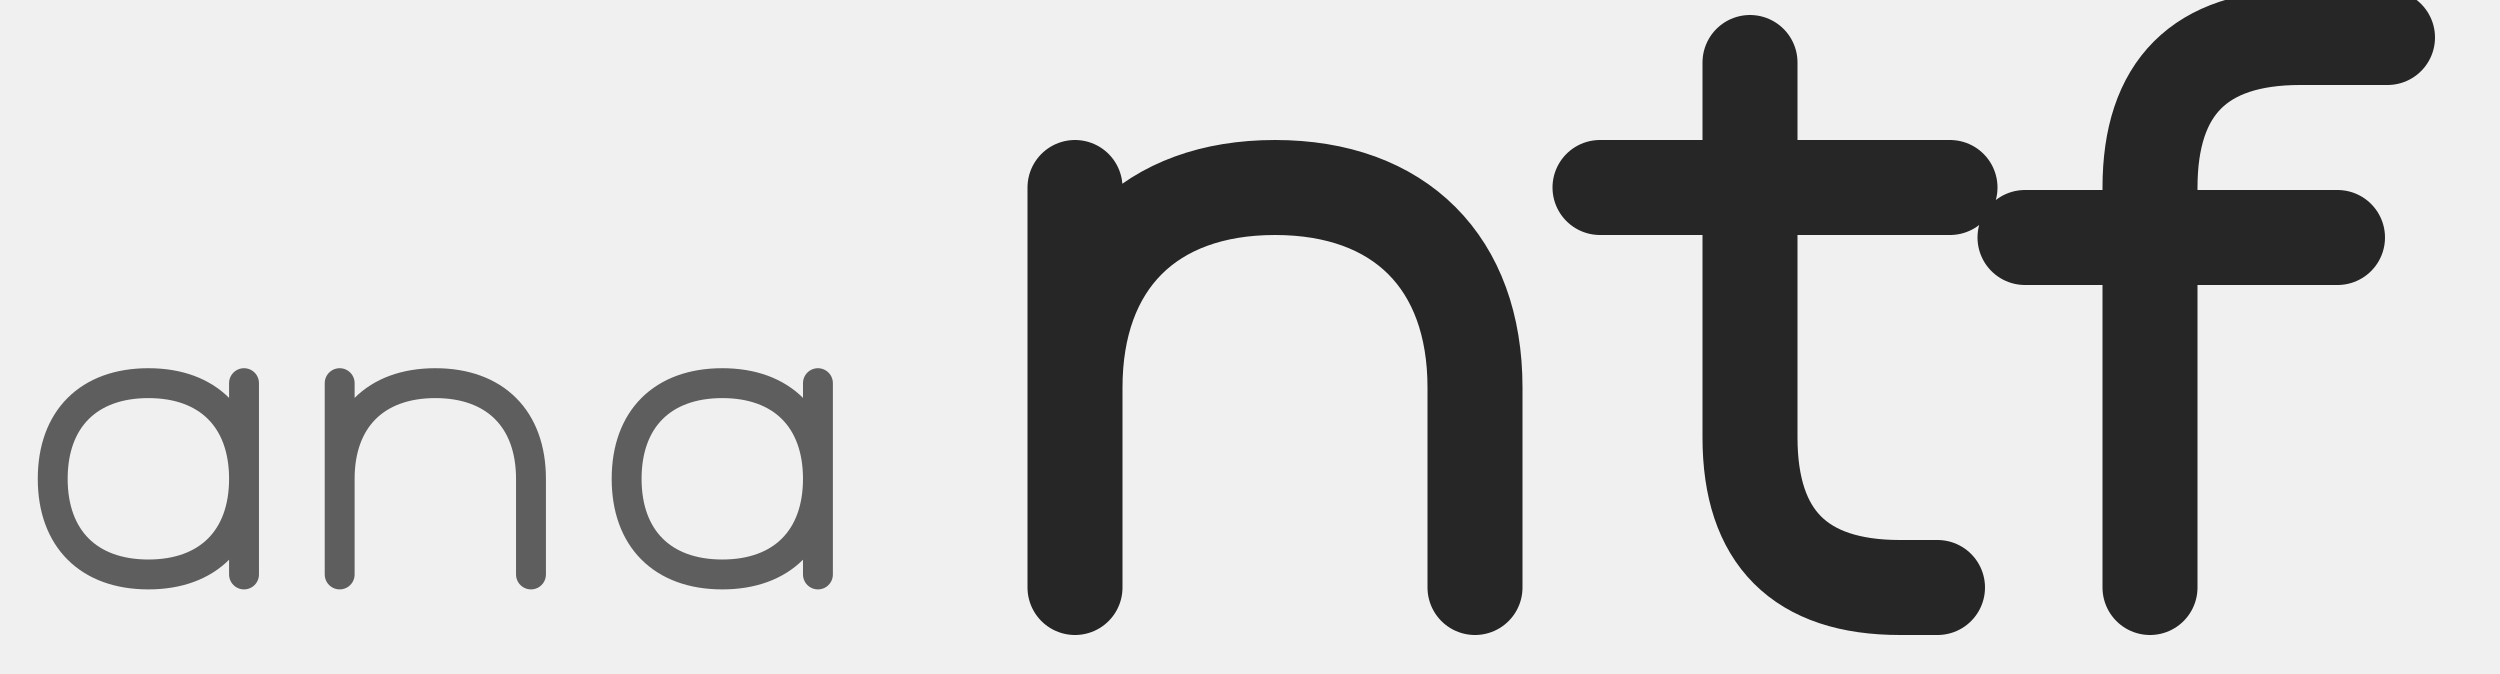
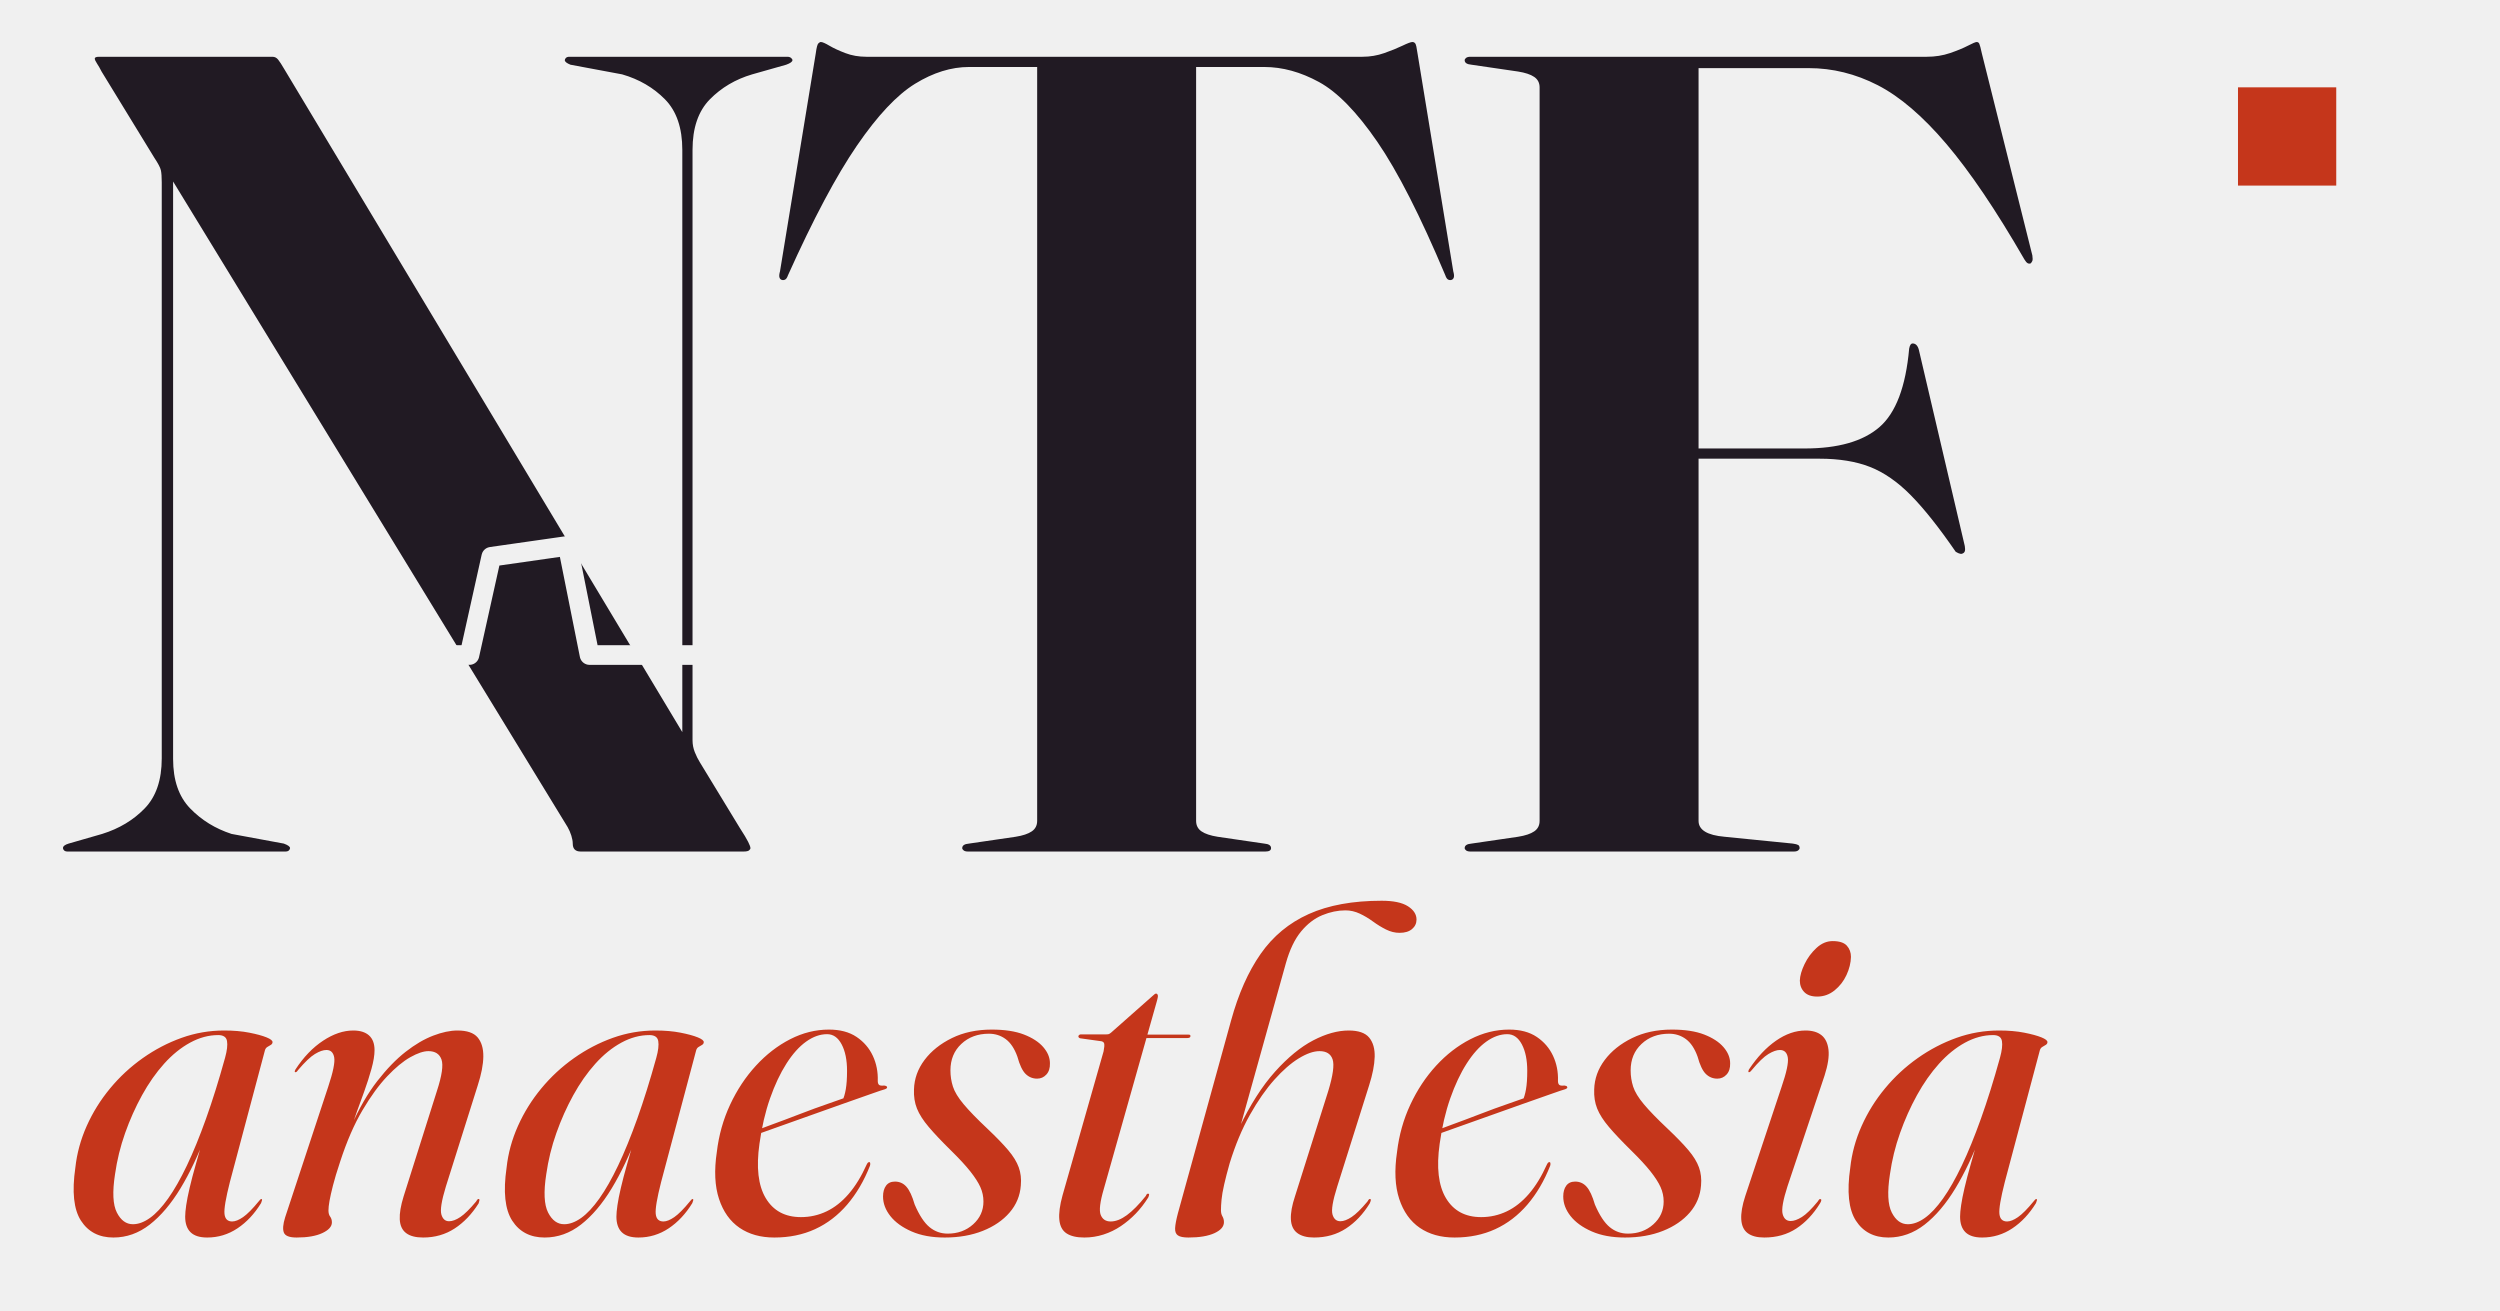
- <svg xmlns="http://www.w3.org/2000/svg" viewBox="0 0 230 62" color="#262626" role="img" aria-label="ana ntf">
-   <g fill="none" stroke="currentColor" stroke-linecap="round" stroke-linejoin="round">
-     <path d="M39 31C39 21 33 15 23 15S7 21 7 31s6 16 16 16 16-6 16-16V15M39 31v16 M55 47V15m0 16c0-10 6-16 16-16s16 6 16 16v16 M135 31c0-10-6-16-16-16s-16 6-16 16 6 16 16 16 16-6 16-16V15m0 16v16" transform="translate(1 27) scale(.55)" stroke-width="5" opacity=".72" />
-     <path d="M166 47V15m0 16c0-10 6-16 16-16s16 6 16 16v16M220 5v30q0 12 12 12h3M208 15h28M252 47V15q0-12 12-12h7M242 19h25" transform="translate(92 0) scale(1.15) translate(-160 0)" stroke-width="7.6" />
-   </g>
+ <svg xmlns="http://www.w3.org/2000/svg" viewBox="0 0 229 120" role="img" aria-label="NTF Anaesthesia">
+   <defs>
+     <mask id="ntf-breath" maskUnits="userSpaceOnUse" x="0" y="0" width="229" height="120">
+       <rect width="229" height="120" fill="white" />
+       <path d="M35 73 H43 L45 64 L52 63 L54 73 H66" fill="none" stroke="black" stroke-width="1.8" stroke-linejoin="round" />
+     </mask>
+   </defs>
+   <path mask="url(#ntf-breath)" fill="#211a23" transform="translate(0 -13)" d="M26.568 90.688Q26.568 90.792 26.464 90.896Q26.36 91.0 26.152 91.0H6.184Q5.976 91.0 5.872 90.896Q5.768 90.792 5.768 90.688Q5.768 90.428 6.288 90.272L9.356 89.388Q11.696 88.66 13.256 87.048Q14.816 85.436 14.816 82.472V29.692Q14.816 28.964 14.738 28.6Q14.66 28.236 14.14 27.456L9.304 19.552Q9.096 19.136 8.888 18.824Q8.68 18.512 8.68 18.356Q8.68 18.304 8.758 18.252Q8.836 18.2 9.096 18.2H24.956Q25.268 18.2 25.476 18.46Q25.684 18.72 26.048 19.344L63.228 81.276L62.5 82.784V26.728Q62.5 23.712 60.914 22.1Q59.328 20.488 56.988 19.812L52.256 18.928Q51.736 18.72 51.736 18.512Q51.736 18.408 51.84 18.304Q51.944 18.2 52.152 18.2H72.12Q72.328 18.2 72.458 18.304Q72.588 18.408 72.588 18.512Q72.588 18.72 72.016 18.928L68.896 19.812Q66.608 20.488 65.022 22.1Q63.436 23.712 63.436 26.728V80.808Q63.436 81.38 63.644 81.9Q63.852 82.42 64.112 82.836L67.752 88.816Q68.324 89.7 68.532 90.116Q68.74 90.532 68.74 90.688Q68.74 90.792 68.61 90.896Q68.48 91.0 68.116 91.0H53.192Q52.464 91.0 52.464 90.272Q52.464 89.96 52.334 89.544Q52.204 89.128 51.996 88.764L13.672 26.052H15.856V82.524Q15.856 85.436 17.416 87.048Q18.976 88.66 21.212 89.388L25.996 90.272Q26.568 90.48 26.568 90.688Z M79.352 18.2H124.8Q125.84 18.2 126.802 17.862Q127.764 17.524 128.466 17.186Q129.168 16.848 129.376 16.848Q129.532 16.848 129.636 16.978Q129.74 17.108 129.844 17.888L133.12 37.856Q133.224 38.22 133.172 38.402Q133.12 38.584 132.964 38.636Q132.808 38.688 132.652 38.61Q132.496 38.532 132.392 38.22Q128.96 30.056 126.152 25.974Q123.344 21.892 120.822 20.514Q118.3 19.136 115.804 19.136H109.564V88.192Q109.564 88.816 110.058 89.154Q110.552 89.492 111.54 89.648L115.804 90.272Q116.428 90.324 116.428 90.688Q116.428 91.0 115.908 91.0H88.66Q88.4 91.0 88.27 90.896Q88.14 90.792 88.14 90.688Q88.14 90.324 88.764 90.272L93.028 89.648Q94.016 89.492 94.51 89.154Q95.004 88.816 95.004 88.192V19.136H88.764Q86.32 19.136 83.824 20.67Q81.328 22.204 78.494 26.338Q75.66 30.472 72.176 38.22Q72.072 38.532 71.916 38.61Q71.76 38.688 71.604 38.636Q71.448 38.584 71.396 38.402Q71.344 38.22 71.448 37.856L74.724 17.888Q74.828 17.108 74.958 16.978Q75.088 16.848 75.192 16.848Q75.4 16.848 75.972 17.186Q76.544 17.524 77.428 17.862Q78.312 18.2 79.352 18.2Z M176.492 18.2Q177.636 18.2 178.624 17.862Q179.612 17.524 180.262 17.186Q180.912 16.848 181.068 16.848Q181.224 16.848 181.302 17.004Q181.38 17.16 181.536 17.888L186.164 36.4Q186.216 36.764 186.164 36.894Q186.112 37.024 186.008 37.128Q185.852 37.18 185.722 37.102Q185.592 37.024 185.436 36.764Q181.536 30.004 178.286 26.182Q175.036 22.36 171.994 20.8Q168.952 19.24 165.676 19.24H155.588V88.192Q155.588 88.816 156.186 89.18Q156.784 89.544 157.98 89.648L164.22 90.272Q164.584 90.324 164.714 90.402Q164.844 90.48 164.844 90.688Q164.844 90.792 164.714 90.896Q164.584 91.0 164.324 91.0H134.684Q134.424 91.0 134.294 90.896Q134.164 90.792 134.164 90.688Q134.164 90.324 134.788 90.272L139.052 89.648Q140.04 89.492 140.534 89.154Q141.028 88.816 141.028 88.192V21.008Q141.028 20.384 140.534 20.046Q140.04 19.708 139.052 19.552L134.788 18.928Q134.164 18.876 134.164 18.512Q134.164 18.408 134.294 18.304Q134.424 18.2 134.684 18.2ZM151.948 54.08H165.312Q169.888 54.08 172.15 52.13Q174.412 50.18 174.88 44.928Q174.932 44.668 175.01 44.564Q175.088 44.46 175.192 44.46Q175.608 44.46 175.764 45.032L179.976 63.024Q180.028 63.336 179.976 63.492Q179.924 63.648 179.768 63.7Q179.716 63.752 179.56 63.726Q179.404 63.7 179.144 63.544Q176.856 60.216 175.036 58.37Q173.216 56.524 171.292 55.77Q169.368 55.016 166.664 55.016H151.948Z" />
+   <path fill="#c5361b" d="M21.057 108.275Q20.49 110.501 20.564 111.194Q20.637 111.887 21.267 111.887Q21.687 111.887 22.265 111.488Q22.842 111.089 23.703 110.039Q23.787 109.934 23.84 109.881Q23.892 109.829 23.976 109.829Q24.018 109.871 23.997 109.955Q23.976 110.039 23.913 110.207Q23.01 111.677 21.75 112.517Q20.49 113.357 18.978 113.357Q17.949 113.357 17.456 112.874Q16.962 112.391 16.962 111.446Q16.962 111.047 17.057 110.396Q17.151 109.745 17.372 108.8Q17.592 107.855 17.949 106.606Q18.306 105.356 18.747 103.802L18.894 103.865Q17.823 106.721 16.532 108.852Q15.24 110.984 13.718 112.171Q12.195 113.357 10.389 113.357Q8.415 113.357 7.417 111.814Q6.42 110.27 6.903 106.952Q7.113 104.999 7.942 103.141Q8.772 101.282 10.085 99.697Q11.397 98.111 13.077 96.924Q14.757 95.738 16.636 95.066Q18.516 94.394 20.532 94.394Q21.834 94.394 22.842 94.594Q23.85 94.793 24.417 95.024Q24.984 95.255 24.963 95.465Q24.963 95.612 24.816 95.707Q24.669 95.801 24.501 95.895Q24.333 95.99 24.27 96.2ZM10.536 107.561Q10.158 109.997 10.704 111.068Q11.25 112.139 12.174 112.139Q12.93 112.139 13.739 111.561Q14.547 110.984 15.398 109.787Q16.248 108.59 17.12 106.763Q17.991 104.936 18.873 102.469Q19.755 100.001 20.616 96.893Q20.889 95.906 20.795 95.36Q20.7 94.814 19.986 94.814Q18.684 94.814 17.413 95.507Q16.143 96.2 15.03 97.439Q13.917 98.678 13.014 100.316Q12.111 101.954 11.46 103.791Q10.809 105.629 10.536 107.561Z M27.042 98.216Q26.979 98.174 27.0 98.111Q27.021 98.048 27.063 97.964Q28.176 96.263 29.594 95.329Q31.011 94.394 32.355 94.394Q33.3 94.394 33.804 94.846Q34.308 95.297 34.308 96.2Q34.308 96.893 34.025 97.912Q33.741 98.93 33.363 99.98Q32.985 101.03 32.66 101.912Q32.334 102.794 32.271 103.193L32.166 103.172Q33.258 100.694 34.56 99.025Q35.862 97.355 37.154 96.347Q38.445 95.339 39.674 94.867Q40.902 94.394 41.91 94.394Q43.212 94.394 43.748 95.024Q44.283 95.654 44.273 96.767Q44.262 97.88 43.758 99.434L40.839 108.695Q40.251 110.627 40.43 111.246Q40.608 111.866 41.133 111.866Q41.595 111.866 42.172 111.477Q42.75 111.089 43.611 110.06Q43.695 109.913 43.748 109.861Q43.8 109.808 43.884 109.829Q43.926 109.871 43.916 109.955Q43.905 110.039 43.842 110.228Q42.918 111.698 41.648 112.528Q40.377 113.357 38.76 113.357Q37.731 113.357 37.196 112.947Q36.66 112.538 36.618 111.698Q36.576 110.858 36.975 109.577L40.02 99.938Q40.713 97.817 40.44 97.05Q40.167 96.284 39.243 96.284Q38.571 96.284 37.584 96.84Q36.597 97.397 35.463 98.594Q34.329 99.791 33.195 101.713Q32.061 103.634 31.158 106.406Q30.717 107.729 30.497 108.6Q30.276 109.472 30.182 110.007Q30.087 110.543 30.087 110.879Q30.087 111.236 30.245 111.446Q30.402 111.656 30.402 111.971Q30.402 112.538 29.531 112.947Q28.659 113.357 27.168 113.357Q26.181 113.357 26.003 112.905Q25.824 112.454 26.118 111.509L30.066 99.539Q30.738 97.523 30.612 96.851Q30.486 96.179 29.898 96.179Q29.457 96.179 28.848 96.547Q28.239 96.914 27.294 98.027Q27.21 98.153 27.158 98.184Q27.105 98.216 27.042 98.216Z M60.558 108.275Q59.991 110.501 60.065 111.194Q60.138 111.887 60.768 111.887Q61.188 111.887 61.766 111.488Q62.343 111.089 63.204 110.039Q63.288 109.934 63.341 109.881Q63.393 109.829 63.477 109.829Q63.519 109.871 63.498 109.955Q63.477 110.039 63.414 110.207Q62.511 111.677 61.251 112.517Q59.991 113.357 58.479 113.357Q57.45 113.357 56.957 112.874Q56.463 112.391 56.463 111.446Q56.463 111.047 56.558 110.396Q56.652 109.745 56.873 108.8Q57.093 107.855 57.45 106.606Q57.807 105.356 58.248 103.802L58.395 103.865Q57.324 106.721 56.033 108.852Q54.741 110.984 53.219 112.171Q51.696 113.357 49.89 113.357Q47.916 113.357 46.919 111.814Q45.921 110.27 46.404 106.952Q46.614 104.999 47.444 103.141Q48.273 101.282 49.586 99.697Q50.898 98.111 52.578 96.924Q54.258 95.738 56.138 95.066Q58.017 94.394 60.033 94.394Q61.335 94.394 62.343 94.594Q63.351 94.793 63.918 95.024Q64.485 95.255 64.464 95.465Q64.464 95.612 64.317 95.707Q64.17 95.801 64.002 95.895Q63.834 95.99 63.771 96.2ZM50.037 107.561Q49.659 109.997 50.205 111.068Q50.751 112.139 51.675 112.139Q52.431 112.139 53.24 111.561Q54.048 110.984 54.899 109.787Q55.749 108.59 56.621 106.763Q57.492 104.936 58.374 102.469Q59.256 100.001 60.117 96.893Q60.39 95.906 60.296 95.36Q60.201 94.814 59.487 94.814Q58.185 94.814 56.915 95.507Q55.644 96.2 54.531 97.439Q53.418 98.678 52.515 100.316Q51.612 101.954 50.961 103.791Q50.31 105.629 50.037 107.561Z M67.677 104.159Q67.677 104.159 68.507 103.833Q69.336 103.508 70.607 103.046Q71.877 102.584 73.263 102.049Q74.649 101.513 75.815 101.114Q76.98 100.715 77.547 100.505L77.148 100.862Q77.358 100.442 77.474 99.78Q77.589 99.119 77.589 98.09Q77.589 96.599 77.096 95.665Q76.602 94.73 75.762 94.73Q74.796 94.73 73.841 95.412Q72.885 96.095 72.035 97.428Q71.184 98.762 70.533 100.62Q69.882 102.479 69.567 104.768Q69.105 108.023 70.145 109.755Q71.184 111.488 73.368 111.488Q74.607 111.488 75.71 110.963Q76.812 110.438 77.736 109.367Q78.66 108.296 79.395 106.658Q79.458 106.532 79.511 106.49Q79.563 106.448 79.647 106.448Q79.689 106.448 79.71 106.542Q79.731 106.637 79.689 106.784Q78.87 108.863 77.6 110.344Q76.329 111.824 74.66 112.59Q72.99 113.357 70.932 113.357Q69.042 113.357 67.74 112.465Q66.438 111.572 65.861 109.819Q65.283 108.065 65.661 105.524Q65.934 103.214 66.879 101.188Q67.824 99.161 69.242 97.618Q70.659 96.074 72.381 95.192Q74.103 94.31 75.93 94.31Q77.463 94.31 78.461 94.982Q79.458 95.654 79.952 96.715Q80.445 97.775 80.403 99.014Q80.403 99.266 80.519 99.371Q80.634 99.476 80.991 99.434Q81.117 99.455 81.17 99.476Q81.222 99.497 81.243 99.56Q81.285 99.623 81.233 99.675Q81.18 99.728 81.075 99.77Q80.823 99.833 79.763 100.211Q78.702 100.589 77.201 101.114Q75.699 101.639 74.072 102.227Q72.444 102.815 71.006 103.319Q69.567 103.823 68.685 104.148Q67.803 104.474 67.803 104.474Z M86.808 113.0Q88.194 113.0 89.139 112.15Q90.084 111.299 90.084 110.06Q90.084 109.367 89.801 108.737Q89.517 108.107 88.877 107.298Q88.236 106.49 87.102 105.377Q85.842 104.138 85.076 103.235Q84.309 102.332 83.994 101.544Q83.679 100.757 83.721 99.791Q83.763 98.321 84.687 97.093Q85.611 95.864 87.197 95.087Q88.782 94.31 90.84 94.31Q92.625 94.31 93.791 94.761Q94.956 95.213 95.565 95.916Q96.174 96.62 96.174 97.397Q96.195 98.048 95.849 98.426Q95.502 98.804 94.998 98.804Q94.389 98.804 93.948 98.374Q93.507 97.943 93.192 96.788Q92.793 95.675 92.121 95.181Q91.449 94.688 90.588 94.688Q89.055 94.688 88.058 95.623Q87.06 96.557 87.06 98.048Q87.06 98.825 87.291 99.539Q87.522 100.253 88.268 101.145Q89.013 102.038 90.462 103.403Q91.659 104.537 92.352 105.356Q93.045 106.175 93.318 106.931Q93.591 107.687 93.507 108.59Q93.402 109.997 92.478 111.068Q91.554 112.139 90.021 112.748Q88.488 113.357 86.535 113.357Q84.771 113.357 83.501 112.8Q82.23 112.244 81.558 111.394Q80.886 110.543 80.886 109.598Q80.886 108.989 81.159 108.611Q81.432 108.233 81.978 108.233Q82.608 108.233 83.028 108.706Q83.448 109.178 83.784 110.333Q84.414 111.803 85.139 112.401Q85.863 113.0 86.808 113.0Z M100.752 95.36 98.946 95.108Q98.862 95.087 98.82 95.035Q98.778 94.982 98.778 94.94Q98.778 94.856 98.852 94.803Q98.925 94.751 98.988 94.751H101.256Q101.445 94.751 101.54 94.73Q101.634 94.709 101.781 94.583L105.582 91.223Q105.666 91.16 105.74 91.087Q105.813 91.013 105.897 91.013Q105.981 91.013 106.023 91.087Q106.065 91.16 106.065 91.244Q106.065 91.307 106.044 91.401Q106.023 91.496 105.981 91.664L101.109 108.905Q100.584 110.69 100.826 111.288Q101.067 111.887 101.739 111.887Q102.432 111.887 103.22 111.309Q104.007 110.732 104.952 109.556Q105.015 109.388 105.089 109.357Q105.162 109.325 105.183 109.346Q105.267 109.346 105.257 109.441Q105.246 109.535 105.183 109.682Q104.658 110.522 104.028 111.173Q103.398 111.824 102.663 112.317Q101.928 112.811 101.078 113.084Q100.227 113.357 99.324 113.357Q98.274 113.357 97.697 112.979Q97.119 112.601 97.035 111.73Q96.951 110.858 97.329 109.493L101.088 96.305Q101.193 95.78 101.141 95.581Q101.088 95.381 100.752 95.36ZM104.217 95.087 104.385 94.772H108.879Q109.047 94.772 109.047 94.898Q109.047 95.003 108.963 95.045Q108.879 95.087 108.732 95.087Z M112.638 106.553Q113.415 104.033 114.496 102.112Q115.578 100.19 116.733 98.898Q117.888 97.607 118.97 96.945Q120.051 96.284 120.87 96.284Q121.815 96.284 122.067 97.04Q122.319 97.796 121.668 99.938L118.623 109.577Q118.203 110.837 118.245 111.688Q118.287 112.538 118.833 112.947Q119.379 113.357 120.366 113.357Q122.025 113.357 123.296 112.528Q124.566 111.698 125.469 110.228Q125.553 110.039 125.564 109.955Q125.574 109.871 125.532 109.829Q125.448 109.808 125.396 109.861Q125.343 109.913 125.259 110.06Q124.398 111.089 123.81 111.477Q123.222 111.866 122.781 111.866Q122.235 111.866 122.057 111.246Q121.878 110.627 122.487 108.695L125.406 99.434Q125.889 97.922 125.921 96.809Q125.952 95.696 125.417 95.045Q124.881 94.394 123.537 94.394Q122.025 94.394 120.293 95.297Q118.56 96.2 116.796 98.163Q115.032 100.127 113.478 103.361L113.541 103.445L117.783 88.241Q118.308 86.372 119.18 85.322Q120.051 84.272 121.122 83.831Q122.193 83.39 123.243 83.39Q123.915 83.39 124.545 83.684Q125.175 83.978 125.763 84.409Q126.351 84.839 126.96 85.143Q127.569 85.448 128.199 85.448Q128.934 85.448 129.344 85.101Q129.753 84.755 129.753 84.23Q129.753 83.516 128.966 83.012Q128.178 82.508 126.561 82.508Q122.592 82.508 119.883 83.726Q117.174 84.944 115.473 87.38Q113.772 89.816 112.764 93.491L107.892 111.152Q107.661 112.034 107.64 112.507Q107.619 112.979 107.903 113.168Q108.186 113.357 108.858 113.357Q110.37 113.357 111.242 112.958Q112.113 112.559 112.113 111.95Q112.113 111.656 111.977 111.425Q111.84 111.194 111.84 110.858Q111.84 110.459 111.893 109.892Q111.945 109.325 112.134 108.495Q112.323 107.666 112.638 106.553Z M129.984 104.159Q129.984 104.159 130.814 103.833Q131.643 103.508 132.913 103.046Q134.184 102.584 135.57 102.049Q136.956 101.513 138.122 101.114Q139.287 100.715 139.854 100.505L139.455 100.862Q139.665 100.442 139.781 99.78Q139.896 99.119 139.896 98.09Q139.896 96.599 139.403 95.665Q138.909 94.73 138.069 94.73Q137.103 94.73 136.148 95.412Q135.192 96.095 134.341 97.428Q133.491 98.762 132.84 100.62Q132.189 102.479 131.874 104.768Q131.412 108.023 132.452 109.755Q133.491 111.488 135.675 111.488Q136.914 111.488 138.017 110.963Q139.119 110.438 140.043 109.367Q140.967 108.296 141.702 106.658Q141.765 106.532 141.817 106.49Q141.87 106.448 141.954 106.448Q141.996 106.448 142.017 106.542Q142.038 106.637 141.996 106.784Q141.177 108.863 139.907 110.344Q138.636 111.824 136.967 112.59Q135.297 113.357 133.239 113.357Q131.349 113.357 130.047 112.465Q128.745 111.572 128.168 109.819Q127.59 108.065 127.968 105.524Q128.241 103.214 129.186 101.188Q130.131 99.161 131.548 97.618Q132.966 96.074 134.688 95.192Q136.41 94.31 138.237 94.31Q139.77 94.31 140.768 94.982Q141.765 95.654 142.259 96.715Q142.752 97.775 142.71 99.014Q142.71 99.266 142.826 99.371Q142.941 99.476 143.298 99.434Q143.424 99.455 143.477 99.476Q143.529 99.497 143.55 99.56Q143.592 99.623 143.54 99.675Q143.487 99.728 143.382 99.77Q143.13 99.833 142.07 100.211Q141.009 100.589 139.507 101.114Q138.006 101.639 136.379 102.227Q134.751 102.815 133.312 103.319Q131.874 103.823 130.992 104.148Q130.11 104.474 130.11 104.474Z M149.115 113.0Q150.501 113.0 151.446 112.15Q152.391 111.299 152.391 110.06Q152.391 109.367 152.108 108.737Q151.824 108.107 151.184 107.298Q150.543 106.49 149.409 105.377Q148.149 104.138 147.382 103.235Q146.616 102.332 146.301 101.544Q145.986 100.757 146.028 99.791Q146.07 98.321 146.994 97.093Q147.918 95.864 149.504 95.087Q151.089 94.31 153.147 94.31Q154.932 94.31 156.098 94.761Q157.263 95.213 157.872 95.916Q158.481 96.62 158.481 97.397Q158.502 98.048 158.156 98.426Q157.809 98.804 157.305 98.804Q156.696 98.804 156.255 98.374Q155.814 97.943 155.499 96.788Q155.1 95.675 154.428 95.181Q153.756 94.688 152.895 94.688Q151.362 94.688 150.365 95.623Q149.367 96.557 149.367 98.048Q149.367 98.825 149.598 99.539Q149.829 100.253 150.575 101.145Q151.32 102.038 152.769 103.403Q153.966 104.537 154.659 105.356Q155.352 106.175 155.625 106.931Q155.898 107.687 155.814 108.59Q155.709 109.997 154.785 111.068Q153.861 112.139 152.328 112.748Q150.795 113.357 148.842 113.357Q147.078 113.357 145.808 112.8Q144.537 112.244 143.865 111.394Q143.193 110.543 143.193 109.598Q143.193 108.989 143.466 108.611Q143.739 108.233 144.285 108.233Q144.915 108.233 145.335 108.706Q145.755 109.178 146.091 110.333Q146.721 111.803 147.446 112.401Q148.17 113.0 149.115 113.0Z M163.731 108.674Q163.122 110.564 163.29 111.204Q163.458 111.845 164.025 111.845Q164.466 111.845 165.054 111.477Q165.642 111.11 166.503 110.06Q166.608 109.892 166.661 109.85Q166.713 109.808 166.776 109.85Q166.839 109.85 166.829 109.955Q166.818 110.06 166.713 110.228Q165.81 111.698 164.55 112.528Q163.29 113.357 161.61 113.357Q160.623 113.357 160.088 112.958Q159.552 112.559 159.5 111.698Q159.447 110.837 159.867 109.556L163.185 99.581Q163.878 97.565 163.763 96.872Q163.647 96.179 163.038 96.179Q162.597 96.179 161.988 96.547Q161.379 96.914 160.455 98.027Q160.35 98.153 160.298 98.184Q160.245 98.216 160.182 98.216Q160.14 98.174 160.151 98.111Q160.161 98.048 160.203 97.964Q161.337 96.263 162.681 95.329Q164.025 94.394 165.39 94.394Q166.314 94.394 166.85 94.825Q167.385 95.255 167.49 96.158Q167.595 97.061 167.133 98.51ZM166.461 91.286Q165.663 91.286 165.264 90.866Q164.865 90.446 164.865 89.816Q164.886 89.165 165.296 88.314Q165.705 87.464 166.388 86.834Q167.07 86.204 167.868 86.204Q168.792 86.204 169.17 86.624Q169.548 87.044 169.548 87.653Q169.527 88.472 169.139 89.312Q168.75 90.152 168.047 90.719Q167.343 91.286 166.461 91.286Z M183.639 108.275Q183.072 110.501 183.146 111.194Q183.219 111.887 183.849 111.887Q184.269 111.887 184.847 111.488Q185.424 111.089 186.285 110.039Q186.369 109.934 186.422 109.881Q186.474 109.829 186.558 109.829Q186.6 109.871 186.579 109.955Q186.558 110.039 186.495 110.207Q185.592 111.677 184.332 112.517Q183.072 113.357 181.56 113.357Q180.531 113.357 180.038 112.874Q179.544 112.391 179.544 111.446Q179.544 111.047 179.639 110.396Q179.733 109.745 179.954 108.8Q180.174 107.855 180.531 106.606Q180.888 105.356 181.329 103.802L181.476 103.865Q180.405 106.721 179.114 108.852Q177.822 110.984 176.3 112.171Q174.777 113.357 172.971 113.357Q170.997 113.357 170 111.814Q169.002 110.27 169.485 106.952Q169.695 104.999 170.525 103.141Q171.354 101.282 172.667 99.697Q173.979 98.111 175.659 96.924Q177.339 95.738 179.219 95.066Q181.098 94.394 183.114 94.394Q184.416 94.394 185.424 94.594Q186.432 94.793 186.999 95.024Q187.566 95.255 187.545 95.465Q187.545 95.612 187.398 95.707Q187.251 95.801 187.083 95.895Q186.915 95.99 186.852 96.2ZM173.118 107.561Q172.74 109.997 173.286 111.068Q173.832 112.139 174.756 112.139Q175.512 112.139 176.321 111.561Q177.129 110.984 177.98 109.787Q178.83 108.59 179.702 106.763Q180.573 104.936 181.455 102.469Q182.337 100.001 183.198 96.893Q183.471 95.906 183.377 95.36Q183.282 94.814 182.568 94.814Q181.266 94.814 179.996 95.507Q178.725 96.2 177.612 97.439Q176.499 98.678 175.596 100.316Q174.693 101.954 174.042 103.791Q173.391 105.629 173.118 107.561Z" />
+   <path fill="#c5361b" d="M205 8h9v9h-9z" />
</svg>
